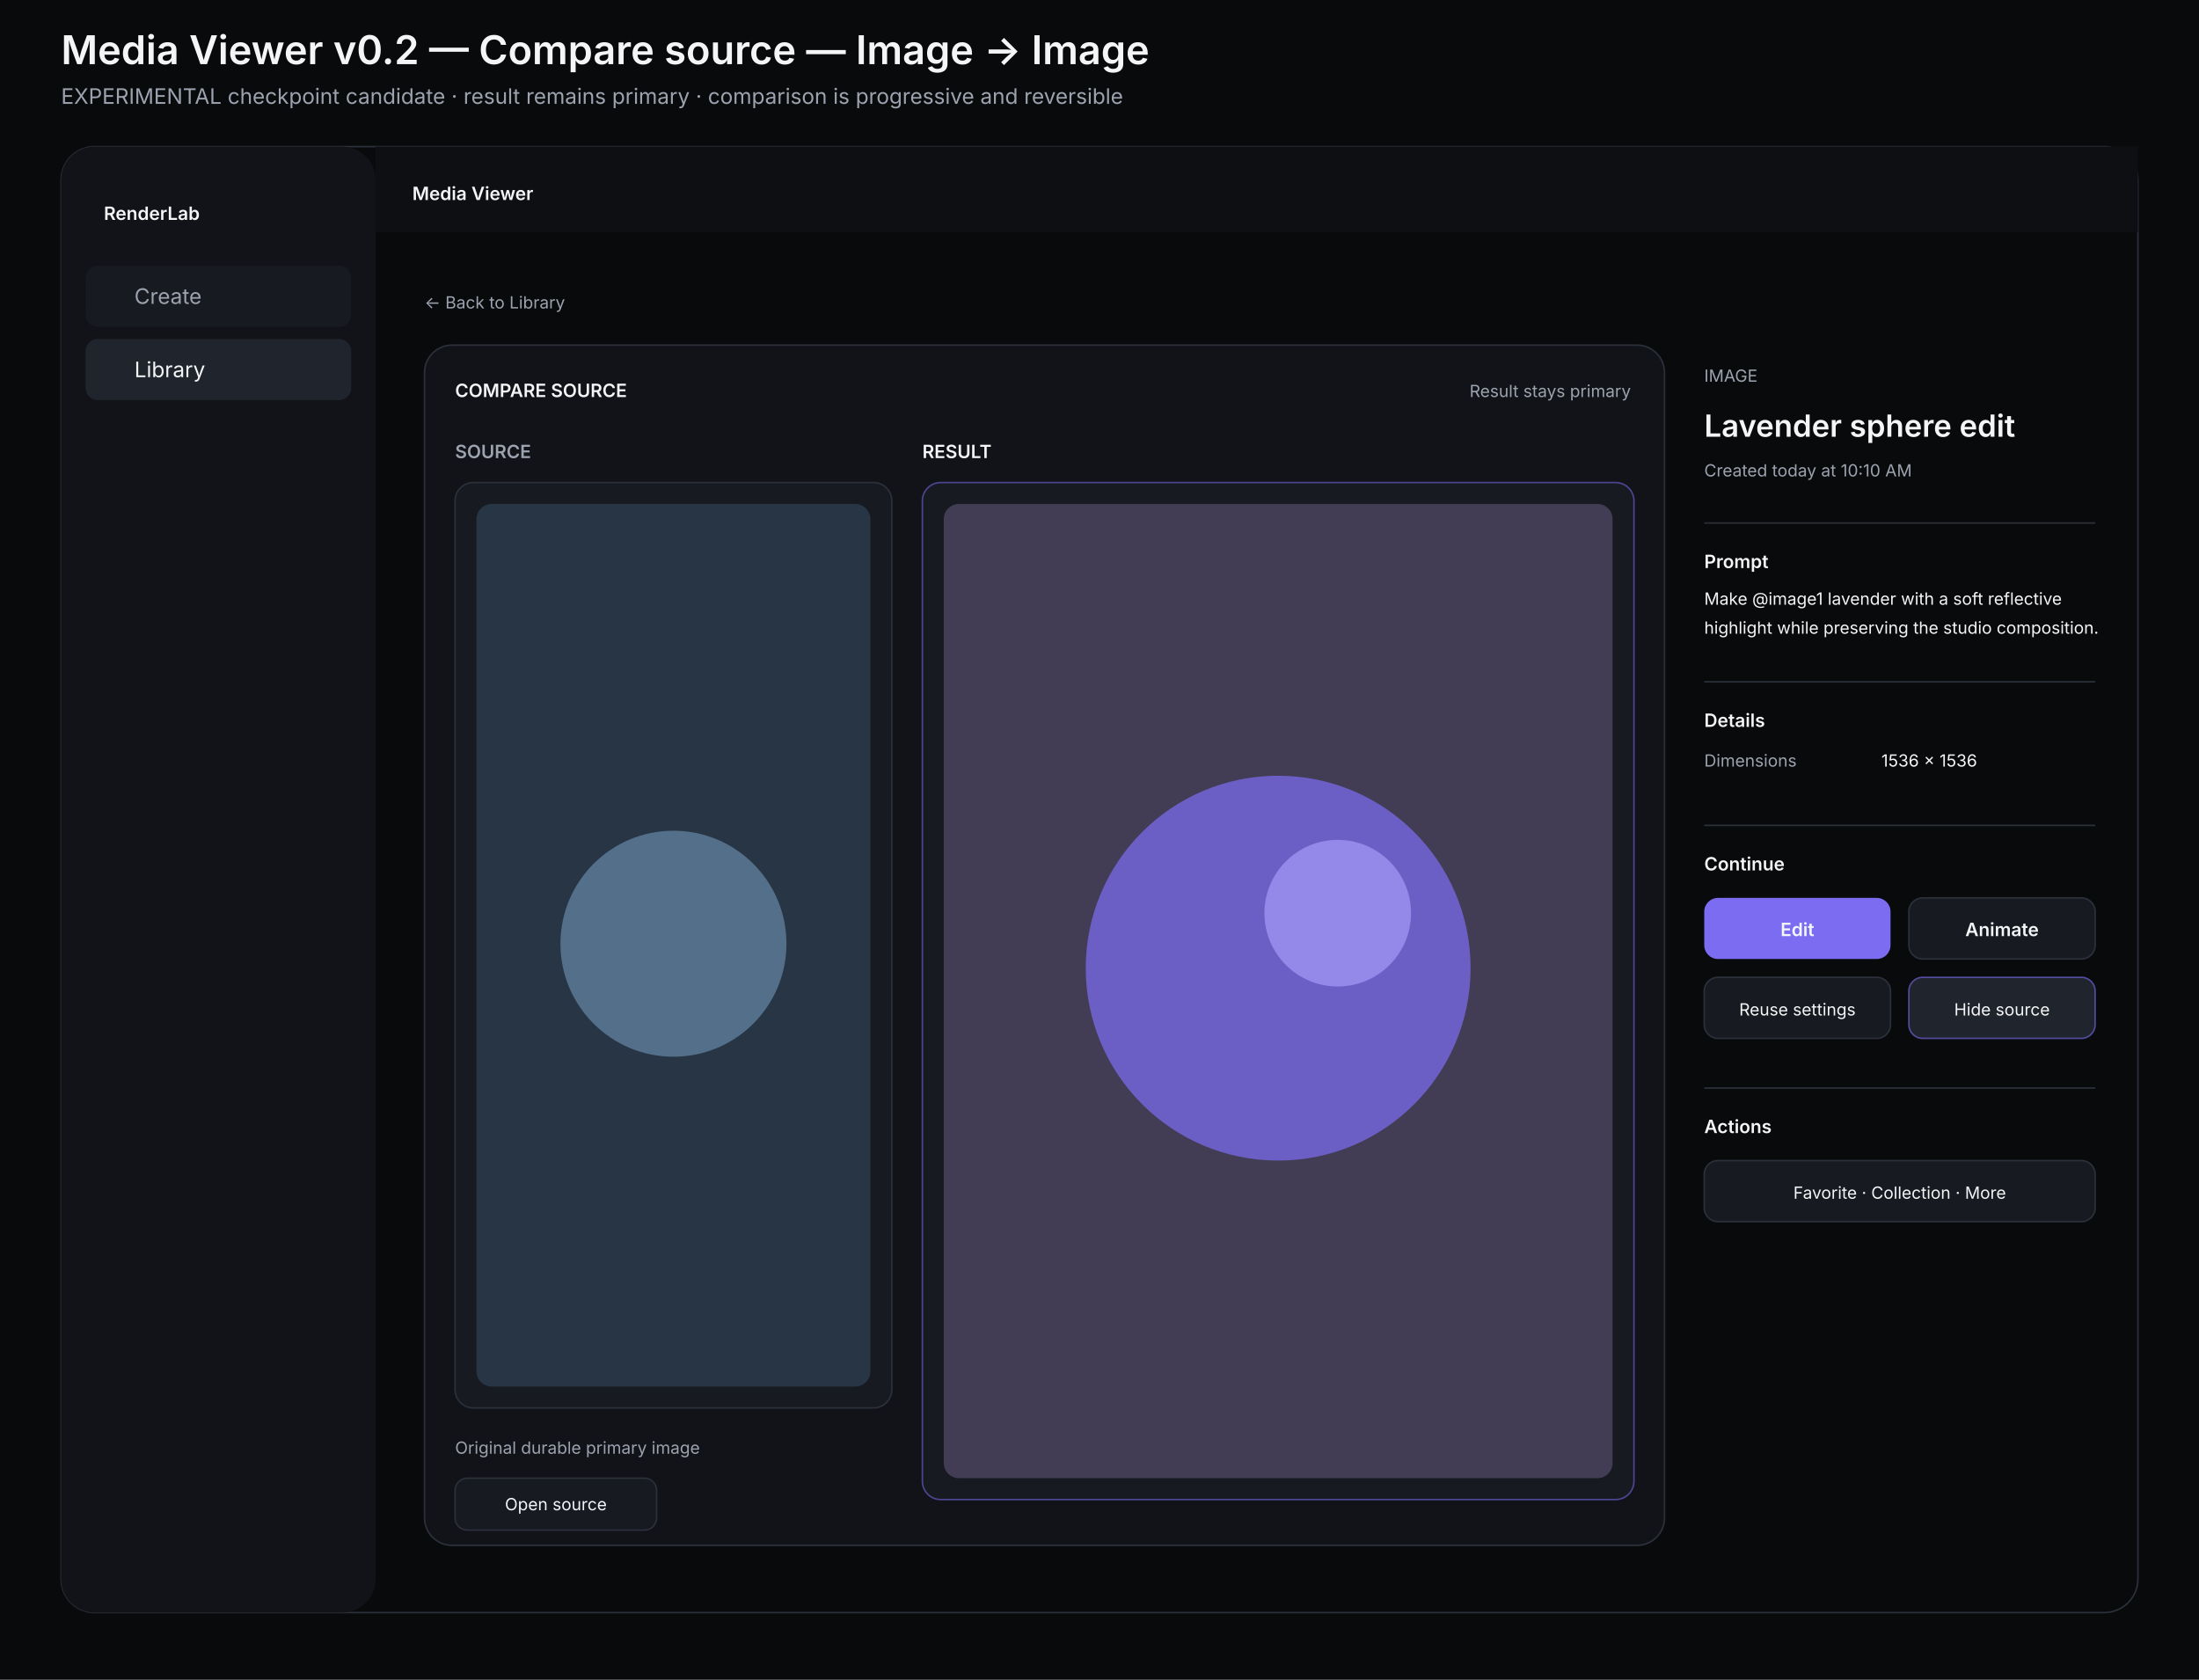
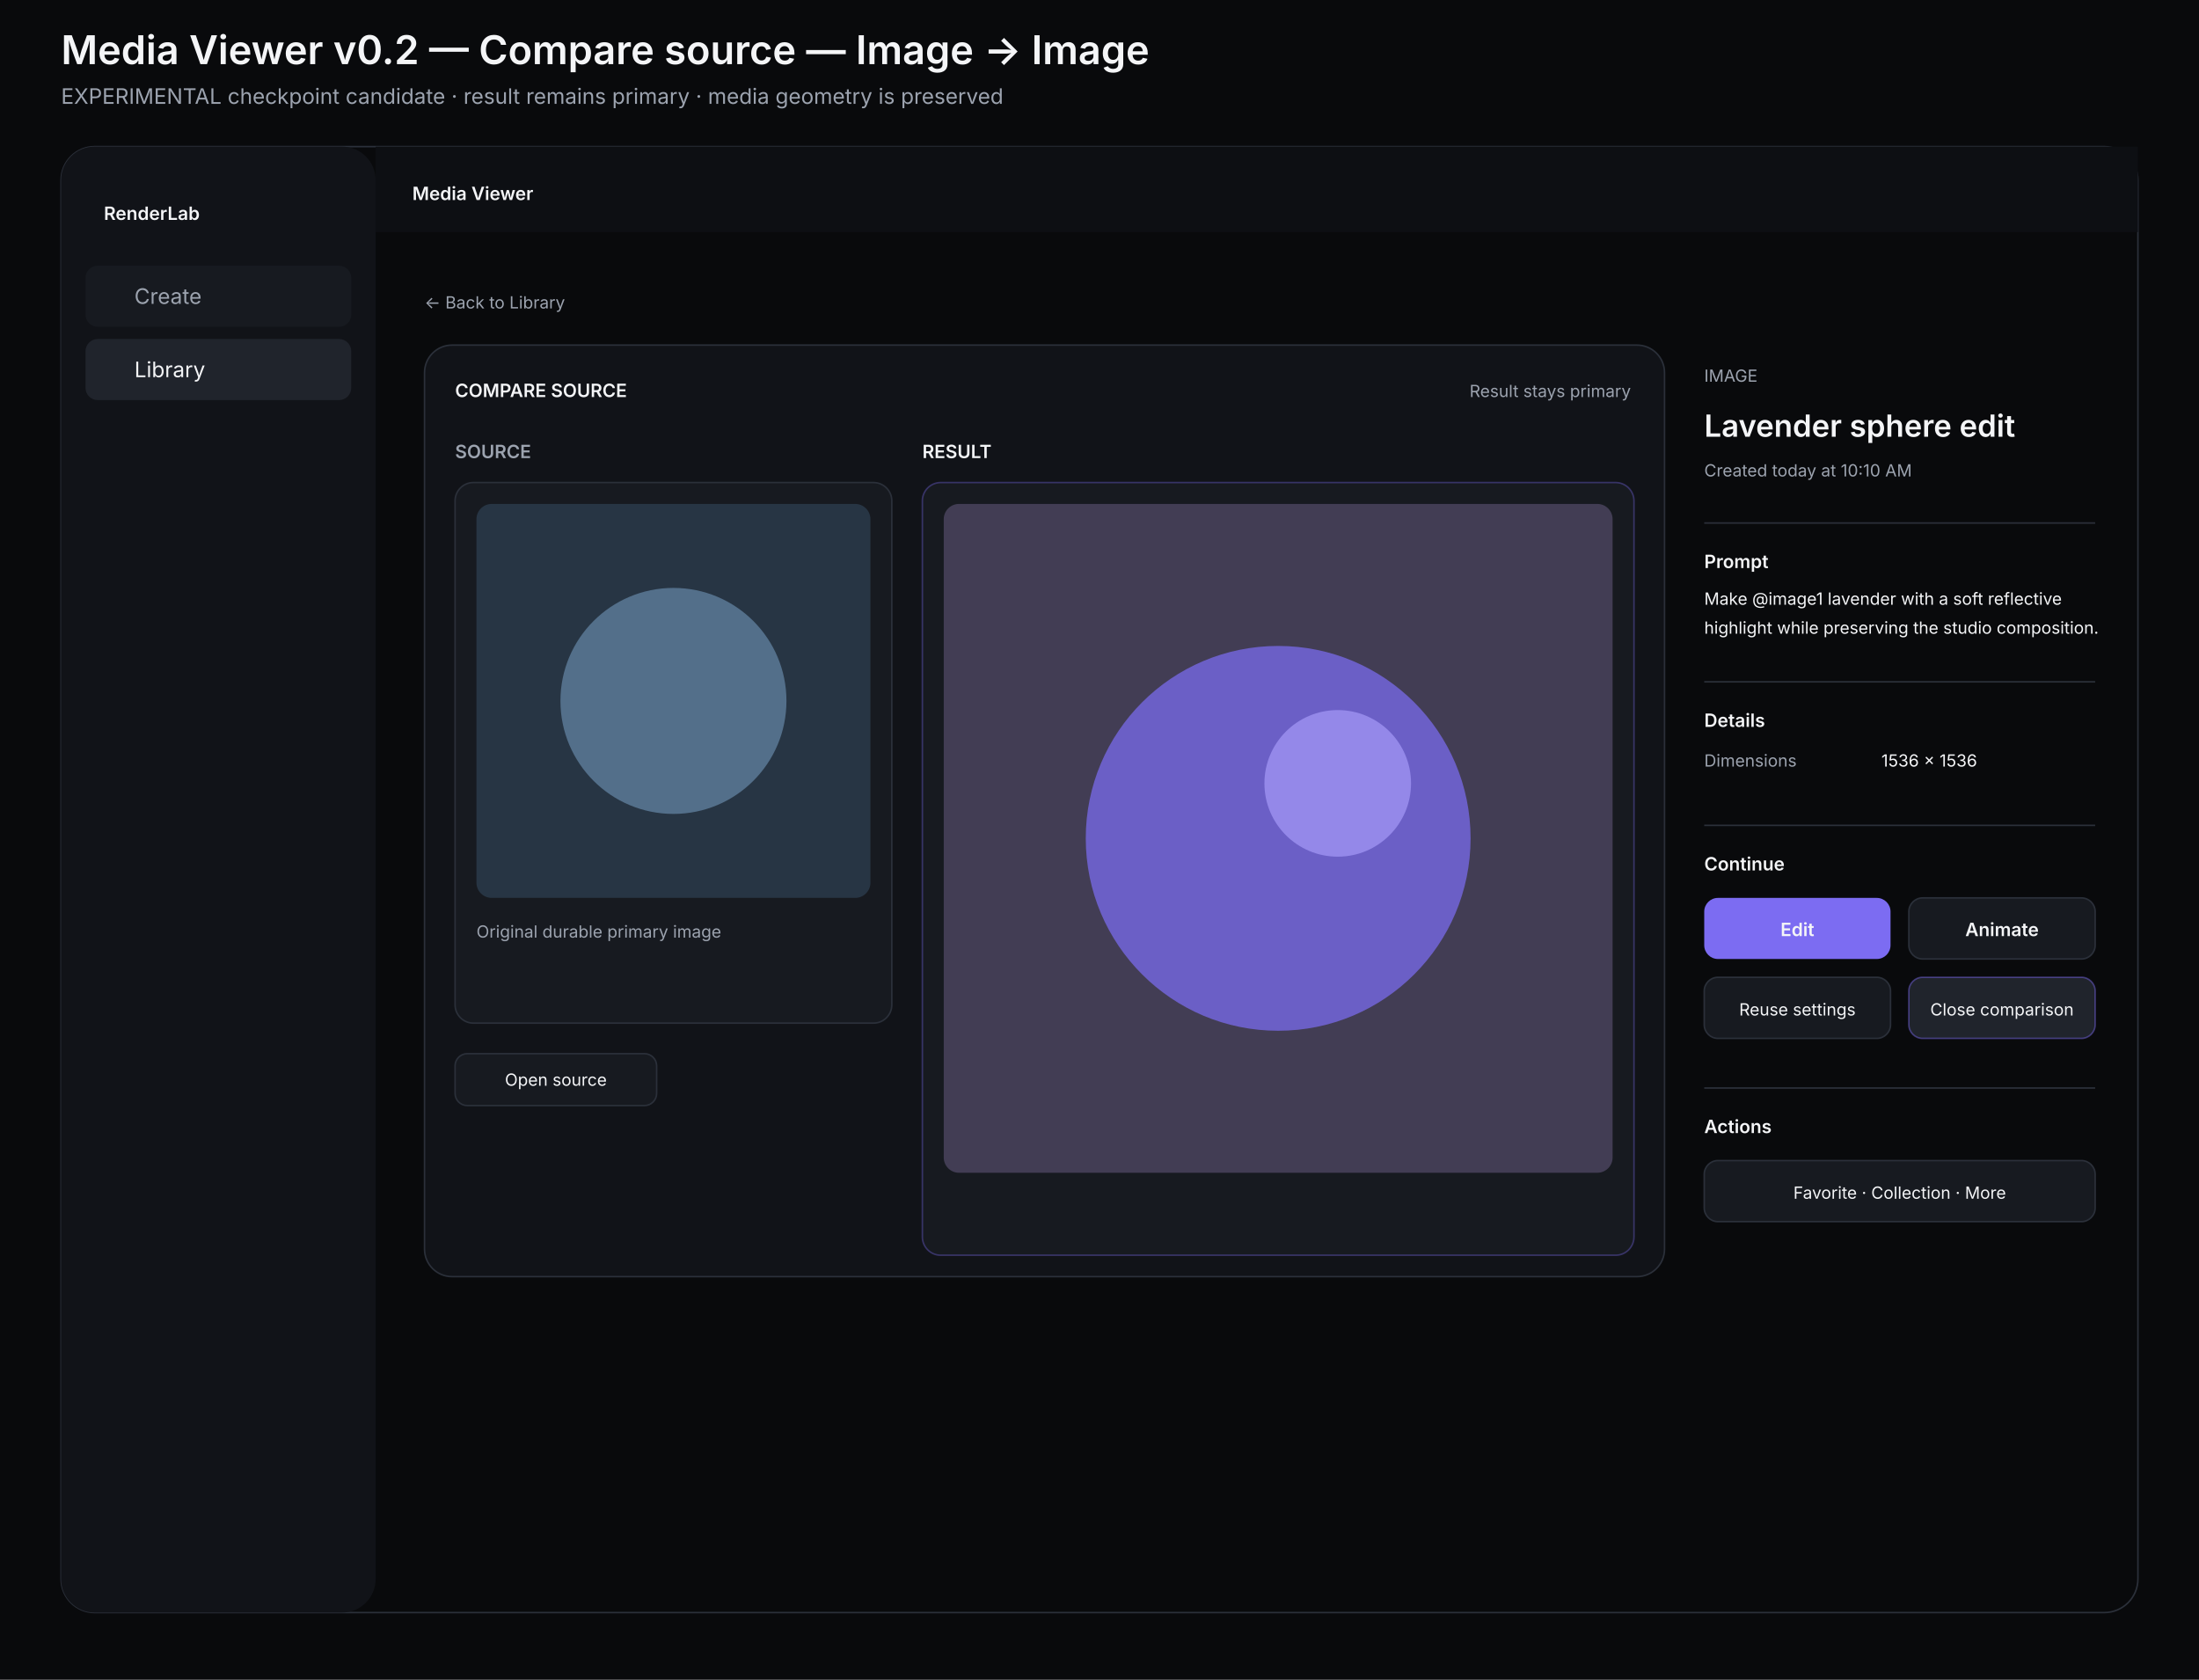
<svg xmlns="http://www.w3.org/2000/svg" width="1440" height="1100" viewBox="0 0 1440 1100">
  <style>
    text{font-family:Inter,ui-sans-serif,system-ui,sans-serif;fill:#F4F5F7}.muted{fill:#9CA3AF}.title{font-size:26px;font-weight:600}.body{font-size:14px}.label{font-size:12px;font-weight:600}.small{font-size:11px}
  </style>
  <rect width="1440" height="1100" fill="#090A0C" />
  <text x="40" y="42" class="title">Media Viewer v0.2 — Compare source — Image → Image</text>
-   <text x="40" y="68" class="body muted">EXPERIMENTAL checkpoint candidate · result remains primary · comparison is progressive and reversible</text>
+   <text x="40" y="68" class="body muted">EXPERIMENTAL checkpoint candidate · result remains primary · media geometry is preserved</text>
  <g transform="translate(40,96)">
    <rect width="1360" height="960" rx="22" fill="#090A0C" stroke="#2B303A" />
    <rect width="206" height="960" rx="22" fill="#111318" />
    <text x="28" y="48" class="label">RenderLab</text>
    <rect x="16" y="78" width="174" height="40" rx="8" fill="#171A20" />
    <text x="48" y="103" class="body muted">Create</text>
    <rect x="16" y="126" width="174" height="40" rx="8" fill="#20242C" />
    <text x="48" y="151" class="body">Library</text>
    <rect x="206" width="1154" height="56" fill="#0D0F13" />
    <text x="230" y="35" class="label">Media Viewer</text>
    <g transform="translate(238,84)">
      <text x="0" y="22" class="small muted">← Back to Library</text>
      <g transform="translate(0,46)">
-         <rect width="812" height="786" rx="18" fill="#111318" stroke="#2B303A" />
+         <rect width="812" height="610" rx="18" fill="#111318" stroke="#2B303A" />
        <text x="20" y="34" class="label">COMPARE SOURCE</text>
        <text x="790" y="34" text-anchor="end" class="small muted">Result stays primary</text>
        <g transform="translate(20,56)">
          <text x="0" y="18" class="label muted">SOURCE</text>
-           <rect x="0" y="34" width="286" height="606" rx="12" fill="#171A20" stroke="#2B303A" />
-           <rect x="14" y="48" width="258" height="578" rx="10" fill="#273544" />
-           <circle cx="143" cy="336" r="74" fill="#536F8A" />
-           <text x="0" y="670" class="small muted">Original durable primary image</text>
-           <rect x="0" y="686" width="132" height="34" rx="8" fill="#171A20" stroke="#2B303A" />
-           <text x="66" y="707" text-anchor="middle" class="small">Open source</text>
+           <rect x="0" y="34" width="286" height="354" rx="12" fill="#171A20" stroke="#2B303A" />
+           <rect x="14" y="48" width="258" height="258" rx="10" fill="#273544" />
+           <circle cx="143" cy="177" r="74" fill="#536F8A" />
+           <text x="14" y="332" class="small muted">Original durable primary image</text>
+           <rect x="0" y="408" width="132" height="34" rx="8" fill="#171A20" stroke="#2B303A" />
+           <text x="66" y="429" text-anchor="middle" class="small">Open source</text>
        </g>
        <g transform="translate(326,56)">
          <text x="0" y="18" class="label">RESULT</text>
-           <rect x="0" y="34" width="466" height="666" rx="12" fill="#171A20" stroke="#7C6CF2" stroke-opacity=".55" />
-           <rect x="14" y="48" width="438" height="638" rx="10" fill="#423D54" />
-           <circle cx="233" cy="352" r="126" fill="#7C6CF2" opacity=".72" />
-           <circle cx="272" cy="316" r="48" fill="#A59AF8" opacity=".7" />
+           <rect x="0" y="34" width="466" height="506" rx="12" fill="#171A20" stroke="#7C6CF2" stroke-opacity=".35" />
+           <rect x="14" y="48" width="438" height="438" rx="10" fill="#423D54" />
+           <circle cx="233" cy="267" r="126" fill="#7C6CF2" opacity=".72" />
+           <circle cx="272" cy="231" r="48" fill="#A59AF8" opacity=".7" />
        </g>
      </g>
      <g transform="translate(838,46)">
        <text x="0" y="24" class="small muted">IMAGE</text>
        <text x="0" y="60" style="font-size:20px;font-weight:600">Lavender sphere edit</text>
        <text x="0" y="86" class="small muted">Created today at 10:10 AM</text>
        <rect x="0" y="116" width="256" height="1" fill="#2B303A" />
        <text x="0" y="146" class="label">Prompt</text>
        <text x="0" y="170" class="small">Make @image1 lavender with a soft reflective</text>
        <text x="0" y="189" class="small">highlight while preserving the studio composition.</text>
        <rect x="0" y="220" width="256" height="1" fill="#2B303A" />
        <text x="0" y="250" class="label">Details</text>
        <text x="0" y="276" class="small muted">Dimensions</text>
        <text x="116" y="276" class="small">1536 × 1536</text>
        <rect x="0" y="314" width="256" height="1" fill="#2B303A" />
        <text x="0" y="344" class="label">Continue</text>
        <rect x="0" y="362" width="122" height="40" rx="9" fill="#7C6CF2" />
        <text x="61" y="387" text-anchor="middle" class="label">Edit</text>
        <rect x="134" y="362" width="122" height="40" rx="9" fill="#171A20" stroke="#2B303A" />
        <text x="195" y="387" text-anchor="middle" class="label">Animate</text>
        <rect x="0" y="414" width="122" height="40" rx="9" fill="#171A20" stroke="#2B303A" />
        <text x="61" y="439" text-anchor="middle" class="small">Reuse settings</text>
-         <rect x="134" y="414" width="122" height="40" rx="9" fill="#20242C" stroke="#7C6CF2" stroke-opacity=".6" />
-         <text x="195" y="439" text-anchor="middle" class="small">Hide source</text>
+         <rect x="134" y="414" width="122" height="40" rx="9" fill="#20242C" stroke="#7C6CF2" stroke-opacity=".45" />
+         <text x="195" y="439" text-anchor="middle" class="small">Close comparison</text>
        <rect x="0" y="486" width="256" height="1" fill="#2B303A" />
        <text x="0" y="516" class="label">Actions</text>
        <rect x="0" y="534" width="256" height="40" rx="9" fill="#171A20" stroke="#2B303A" />
        <text x="128" y="559" text-anchor="middle" class="small">Favorite · Collection · More</text>
      </g>
    </g>
  </g>
</svg>
